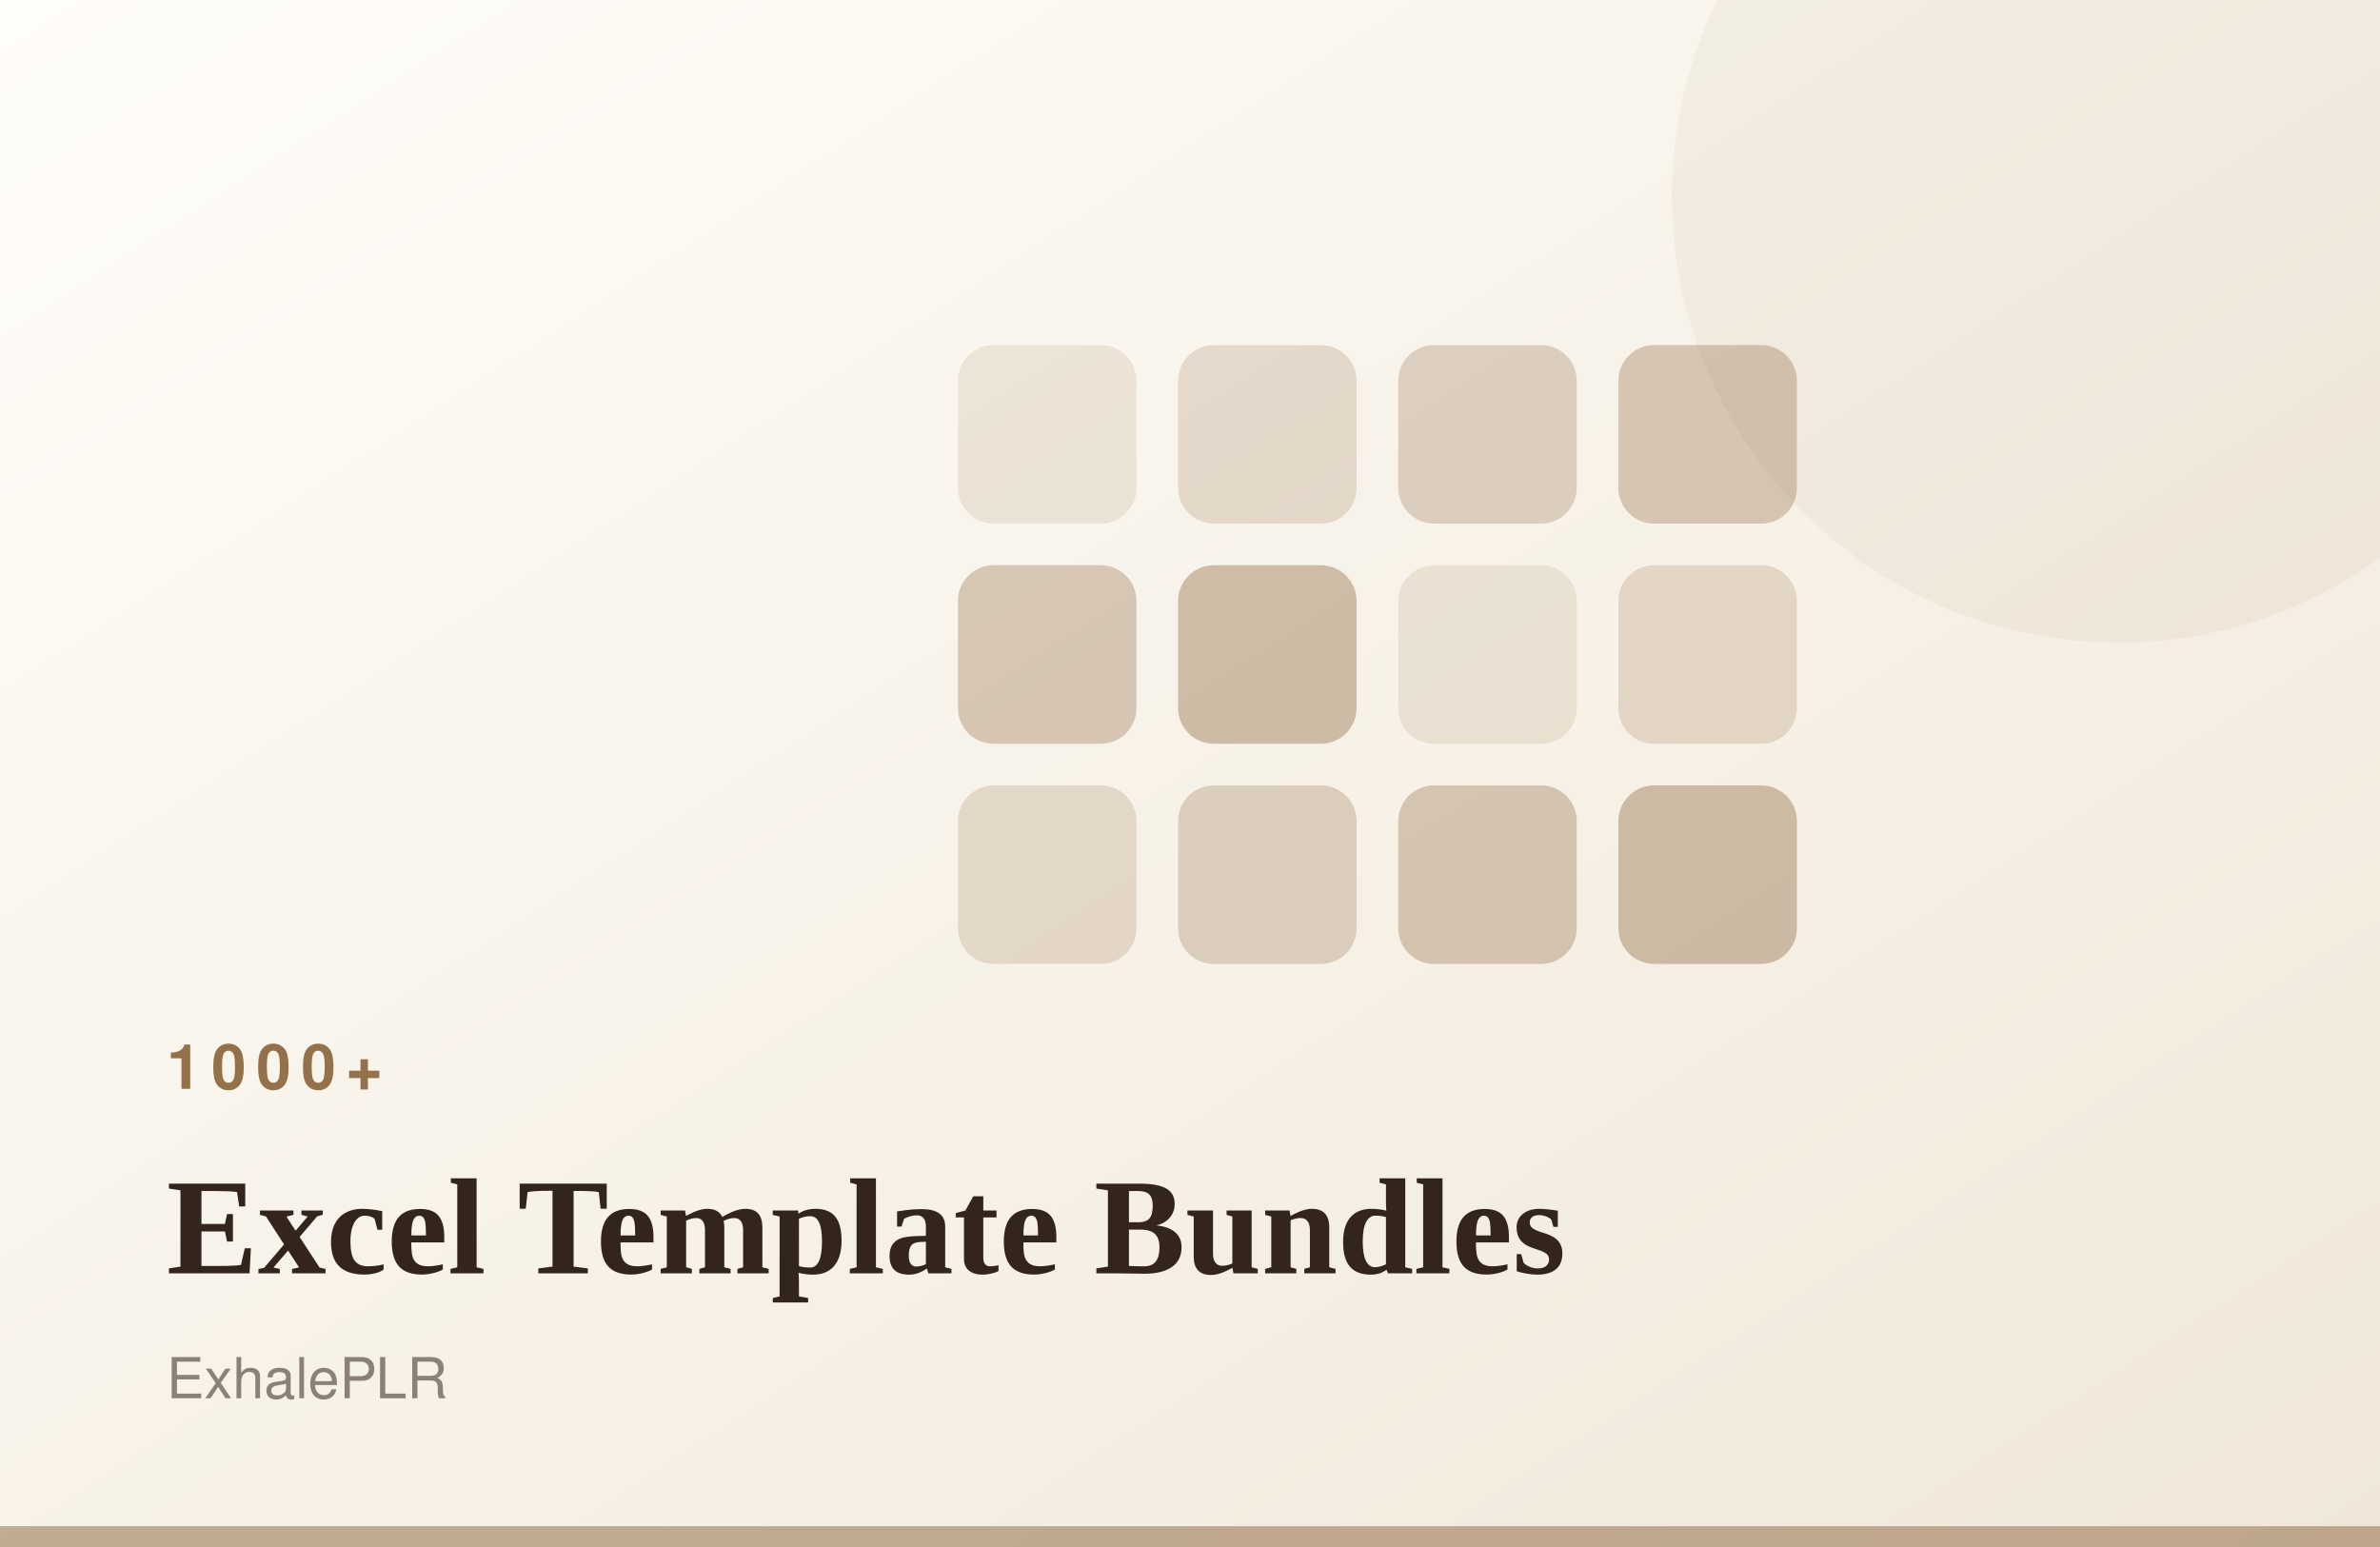
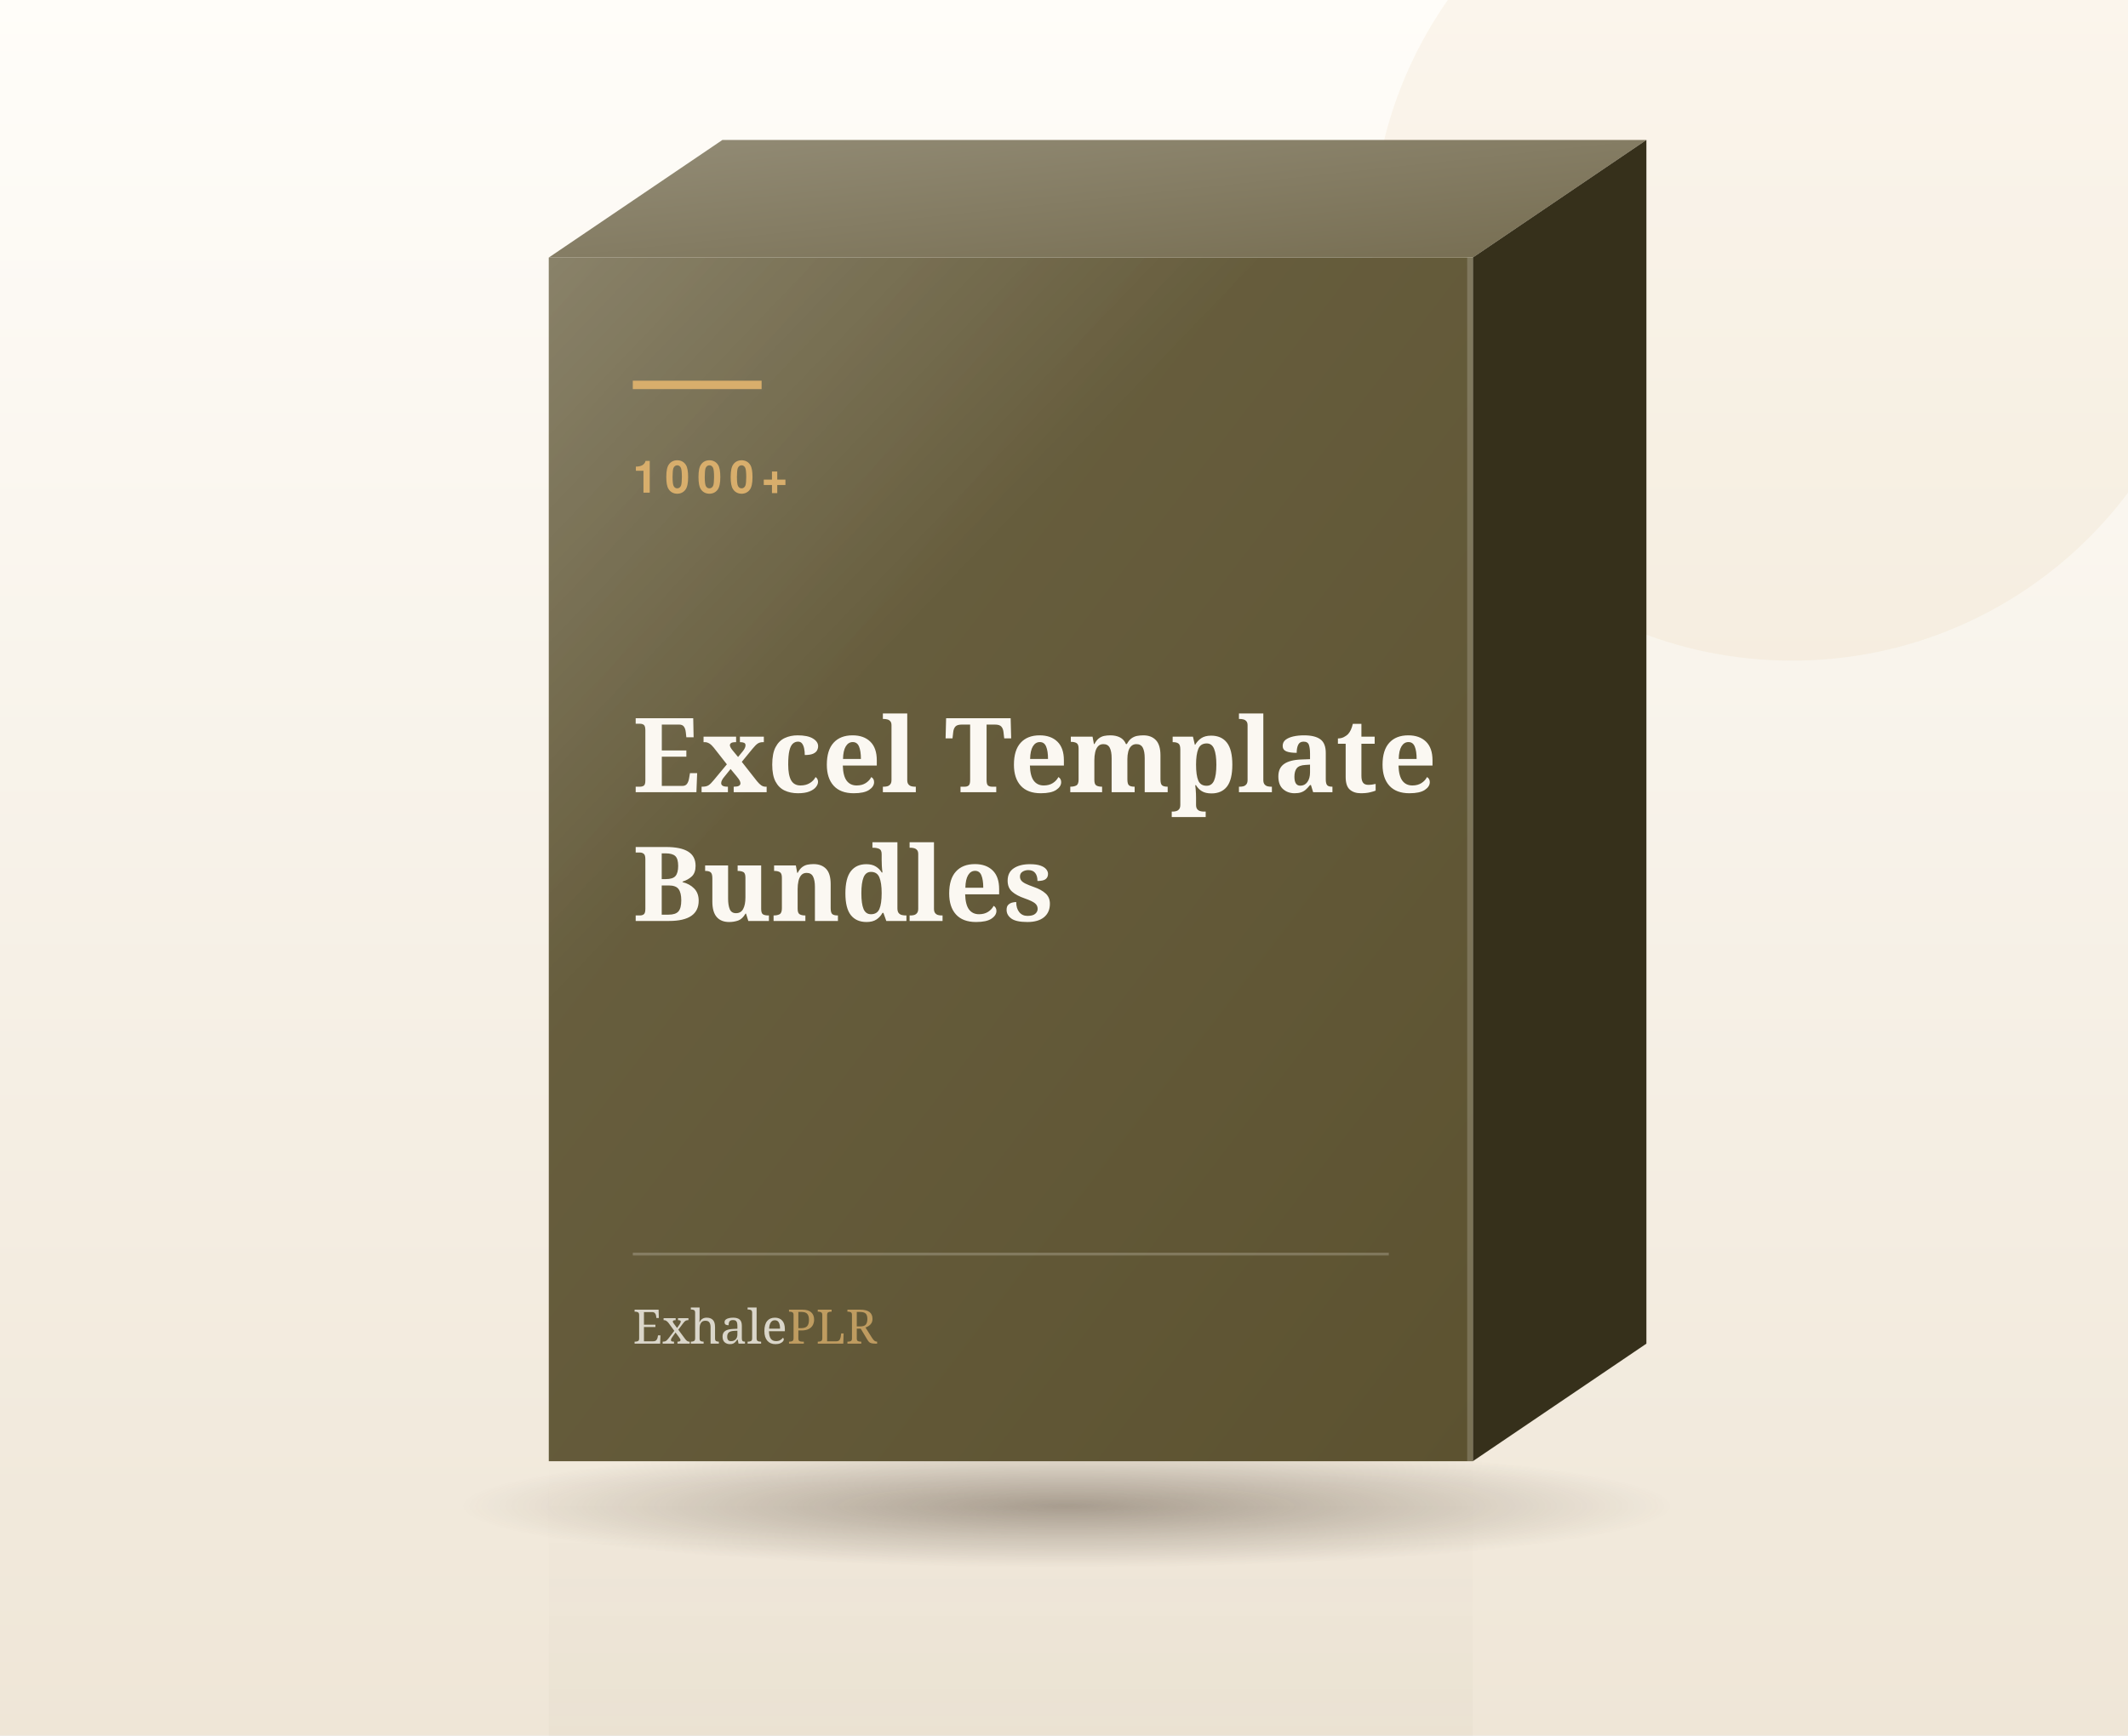
- <svg xmlns="http://www.w3.org/2000/svg" viewBox="0 0 800 520" width="800" height="520" role="img" aria-label="1000+ Excel Template Bundles">
+ <svg xmlns="http://www.w3.org/2000/svg" viewBox="0 0 760 620" width="760" height="620" role="img" aria-label="Excel Template Bundles">
  <defs>
-     <linearGradient id="g" x1="0" y1="0" x2="1" y2="1">
+     <linearGradient id="bg" x1="0" y1="0" x2="0" y2="1">
      <stop offset="0" stop-color="#fffdf9" />
-       <stop offset="1" stop-color="#f0e7d8" />
+       <stop offset="1" stop-color="#efe6d7" />
    </linearGradient>
+     <linearGradient id="f" x1="0" y1="0" x2="1" y2="1">
+       <stop offset="0" stop-color="#6c6344" />
+       <stop offset="1" stop-color="#5c5230" />
+     </linearGradient>
+     <linearGradient id="s" x1="0" y1="0" x2="1" y2="0">
+       <stop offset="0" stop-color="#36301b" />
+       <stop offset="1" stop-color="#36301b" />
+     </linearGradient>
+     <linearGradient id="t" x1="0" y1="0" x2="1" y2="1">
+       <stop offset="0" stop-color="#938c76" />
+       <stop offset="1" stop-color="#766d51" />
+     </linearGradient>
+     <linearGradient id="gloss" x1="0" y1="0" x2=".8" y2="1">
+       <stop offset="0" stop-color="#fff" stop-opacity=".20" />
+       <stop offset=".38" stop-color="#fff" stop-opacity="0" />
+     </linearGradient>
+     <linearGradient id="refl" x1="0" y1="0" x2="0" y2="1">
+       <stop offset="0" stop-color="#5c5230" stop-opacity=".26" />
+       <stop offset="1" stop-color="#5c5230" stop-opacity="0" />
+     </linearGradient>
+     <radialGradient id="sh">
+       <stop offset="0" stop-color="#3a2a1c" stop-opacity=".40" />
+       <stop offset="1" stop-color="#3a2a1c" stop-opacity="0" />
+     </radialGradient>
  </defs>
-   <rect width="800" height="520" fill="url(#g)" />
-   <circle cx="712" cy="66" r="150" fill="#94714a" opacity=".07" />
-   <rect x="322" y="116" width="60" height="60" rx="12" fill="#94714a" opacity="0.14" />
-   <rect x="396" y="116" width="60" height="60" rx="12" fill="#94714a" opacity="0.21" />
-   <rect x="470" y="116" width="60" height="60" rx="12" fill="#94714a" opacity="0.28" />
-   <rect x="544" y="116" width="60" height="60" rx="12" fill="#94714a" opacity="0.35" />
-   <rect x="322" y="190" width="60" height="60" rx="12" fill="#94714a" opacity="0.35" />
-   <rect x="396" y="190" width="60" height="60" rx="12" fill="#94714a" opacity="0.42" />
-   <rect x="470" y="190" width="60" height="60" rx="12" fill="#94714a" opacity="0.14" />
-   <rect x="544" y="190" width="60" height="60" rx="12" fill="#94714a" opacity="0.21" />
-   <rect x="322" y="264" width="60" height="60" rx="12" fill="#94714a" opacity="0.21" />
-   <rect x="396" y="264" width="60" height="60" rx="12" fill="#94714a" opacity="0.28" />
-   <rect x="470" y="264" width="60" height="60" rx="12" fill="#94714a" opacity="0.35" />
-   <rect x="544" y="264" width="60" height="60" rx="12" fill="#94714a" opacity="0.42" />
-   <text x="56" y="366" font-size="21" fill="#94714a" letter-spacing="3.4" font-family="Helvetica,Arial,sans-serif" font-weight="700">1000+</text>
-   <text x="56" y="428" font-size="46" fill="#33241e" font-family="Georgia,'Times New Roman',serif" font-weight="700">Excel Template Bundles</text>
-   <text x="56" y="470" font-size="19" fill="#33241e" opacity=".55" font-family="Helvetica,Arial,sans-serif">ExhalePLR</text>
-   <rect x="0" y="513" width="800" height="7" fill="#94714a" opacity=".55" />
+   <rect width="760" height="620" fill="url(#bg)" />
+   <circle cx="640" cy="86" r="150" fill="#d8ae6c" opacity=".10" />
+   <g transform="translate(0,1044) scale(1,-1)" opacity=".5">
+     <rect x="196" y="92" width="330" height="430" fill="url(#refl)" />
+   </g>
+   <ellipse cx="381.0" cy="538" rx="218" ry="22" fill="url(#sh)" />
+   <path d="M196 92 L258 50 L588 50 L526 92 Z" fill="url(#t)" />
+   <path d="M526 92 L588 50 L588 480 L526 522 Z" fill="url(#s)" />
+   <rect x="196" y="92" width="330" height="430" fill="url(#f)" />
+   <rect x="196" y="92" width="330" height="430" fill="url(#gloss)" />
+   <rect x="524" y="92" width="2" height="430" fill="#fff" opacity=".18" />
+   <rect x="226" y="136" width="46" height="3" fill="#d8ae6c" />
+   <text x="226" y="176" font-size="16" fill="#d8ae6c" font-family="Helvetica,Arial,sans-serif" font-weight="700" letter-spacing="2.6">1000+</text>
+   <text x="226" y="283" font-size="37" fill="#fbf8f2" font-family="Georgia,serif" font-weight="700">Excel Template</text>
+   <text x="226" y="329" font-size="37" fill="#fbf8f2" font-family="Georgia,serif" font-weight="700">Bundles</text>
+   <line x1="226" y1="448" x2="496" y2="448" stroke="#fbf8f2" stroke-opacity=".22" />
+   <text x="226" y="480" font-size="17" fill="#fbf8f2" opacity=".78" font-family="Georgia,serif">Exhale<tspan fill="#d8ae6c">PLR</tspan>
+   </text>
</svg>
